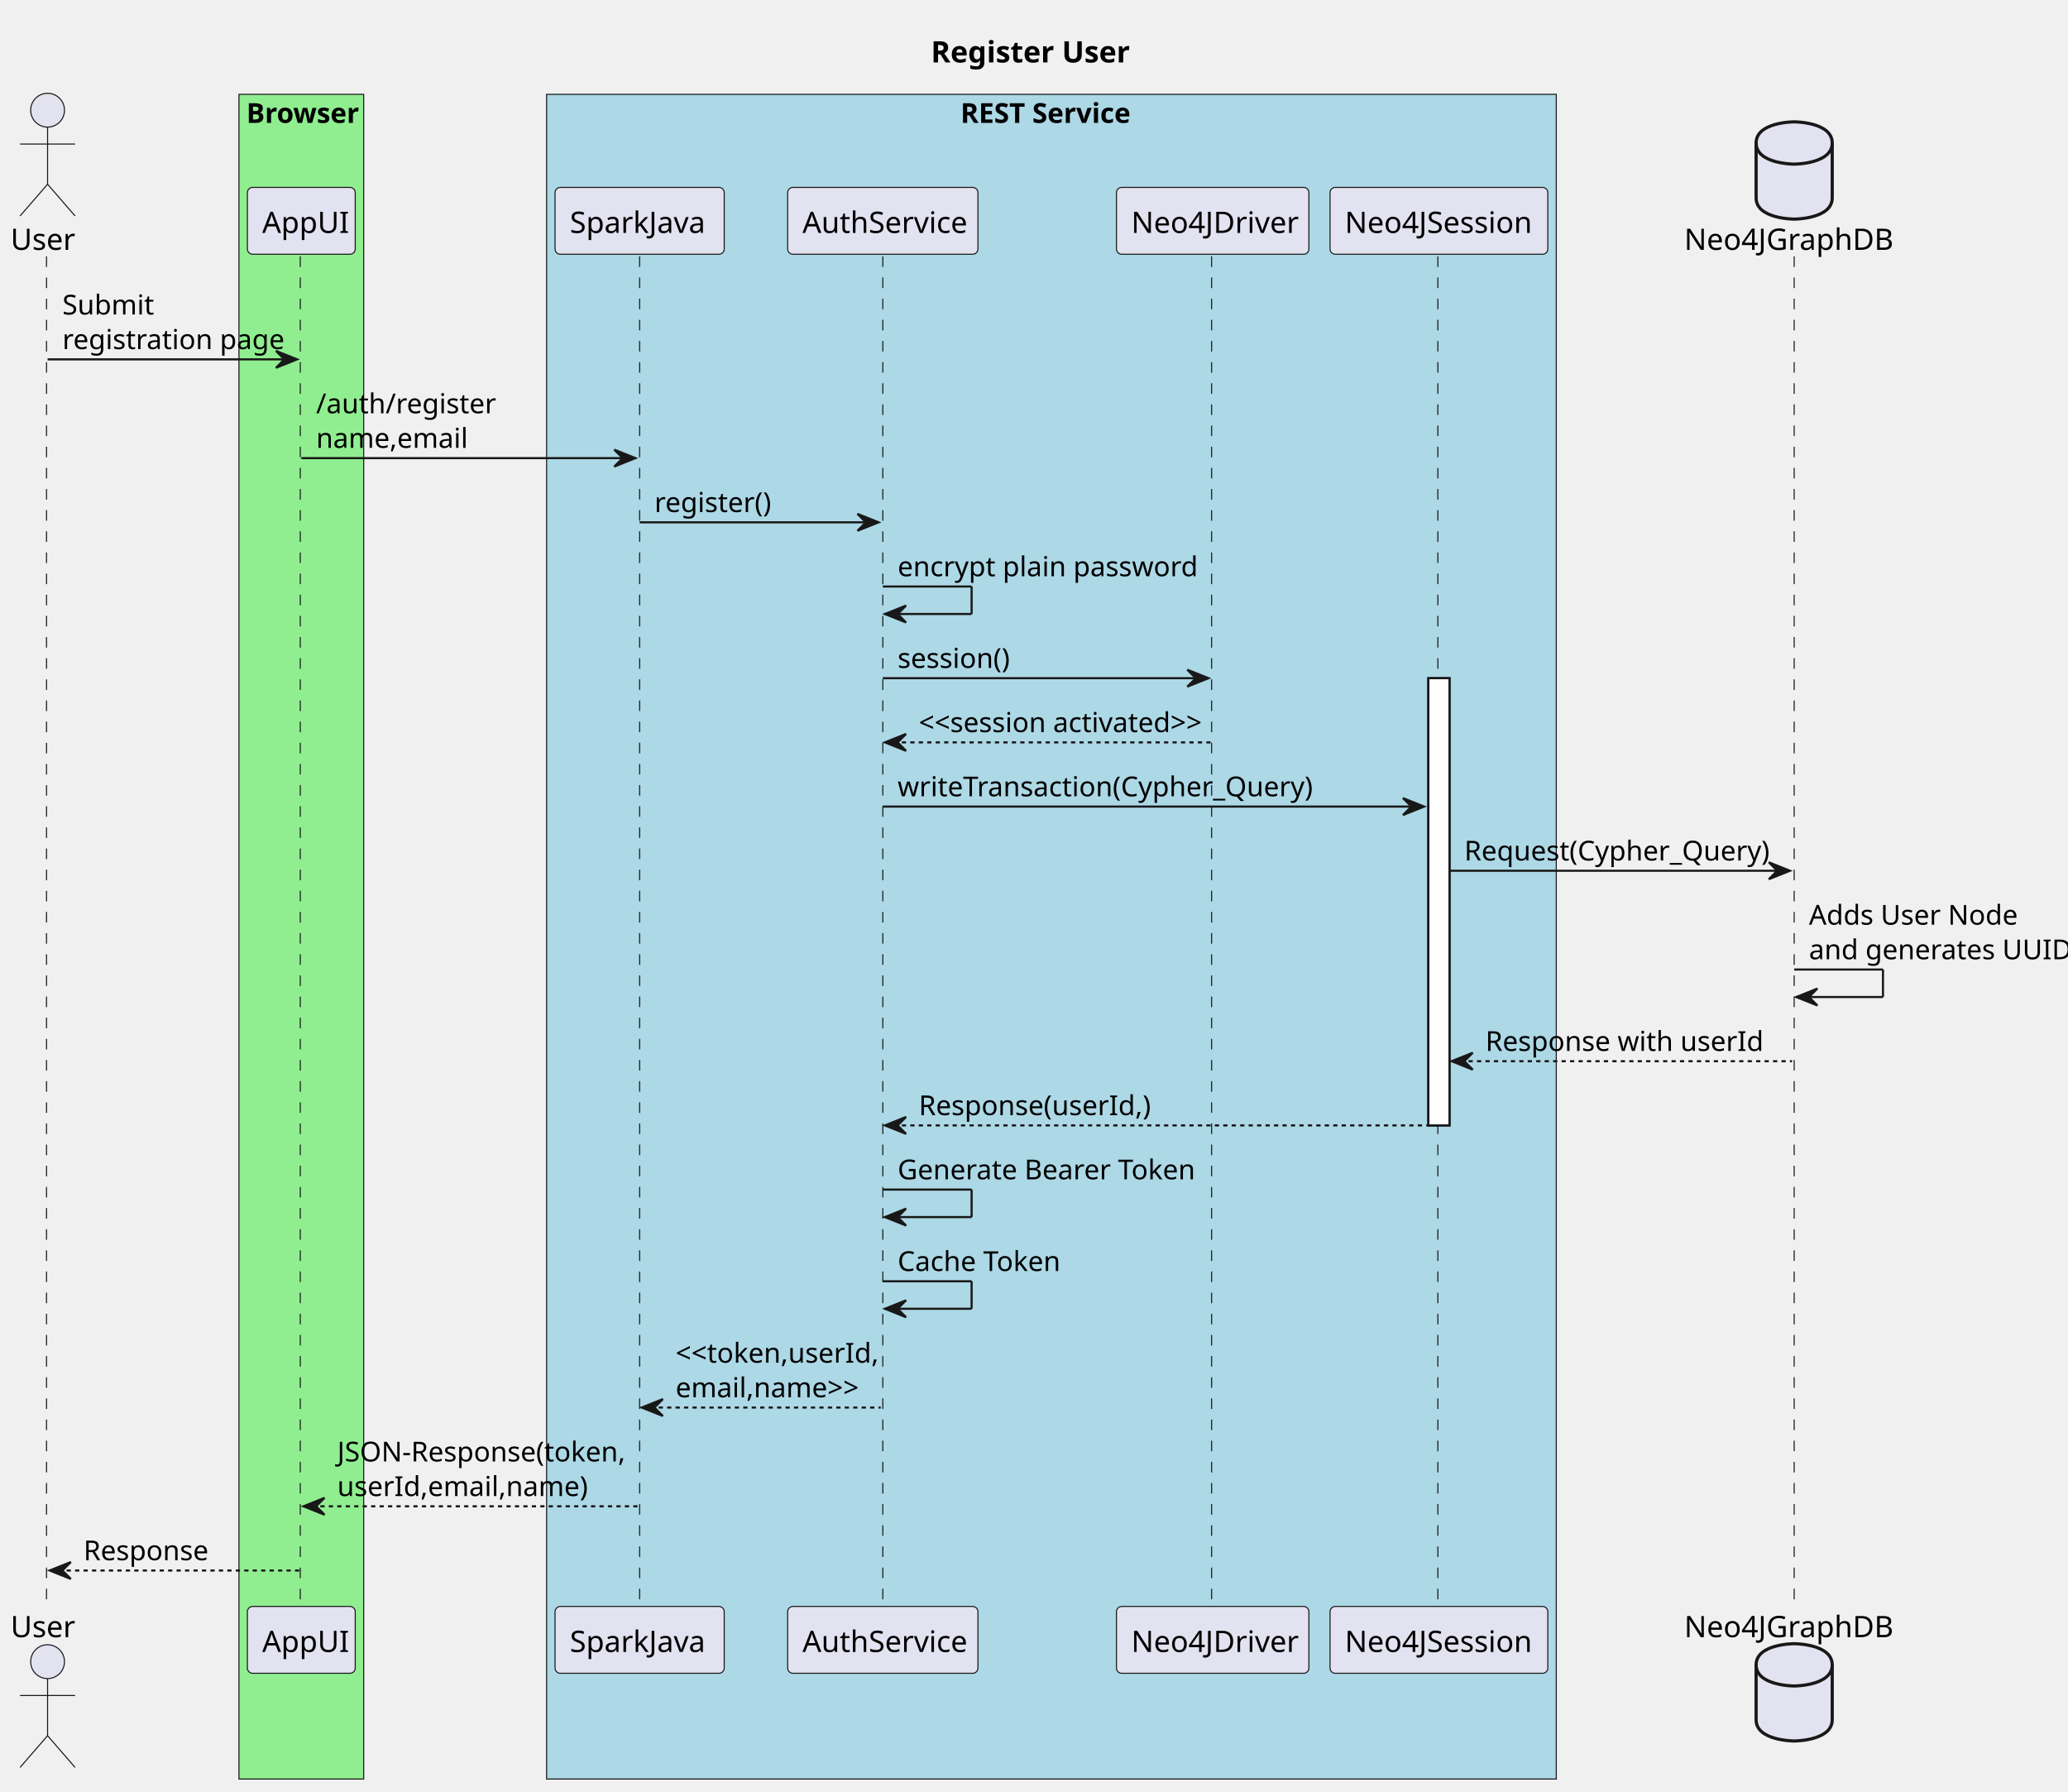
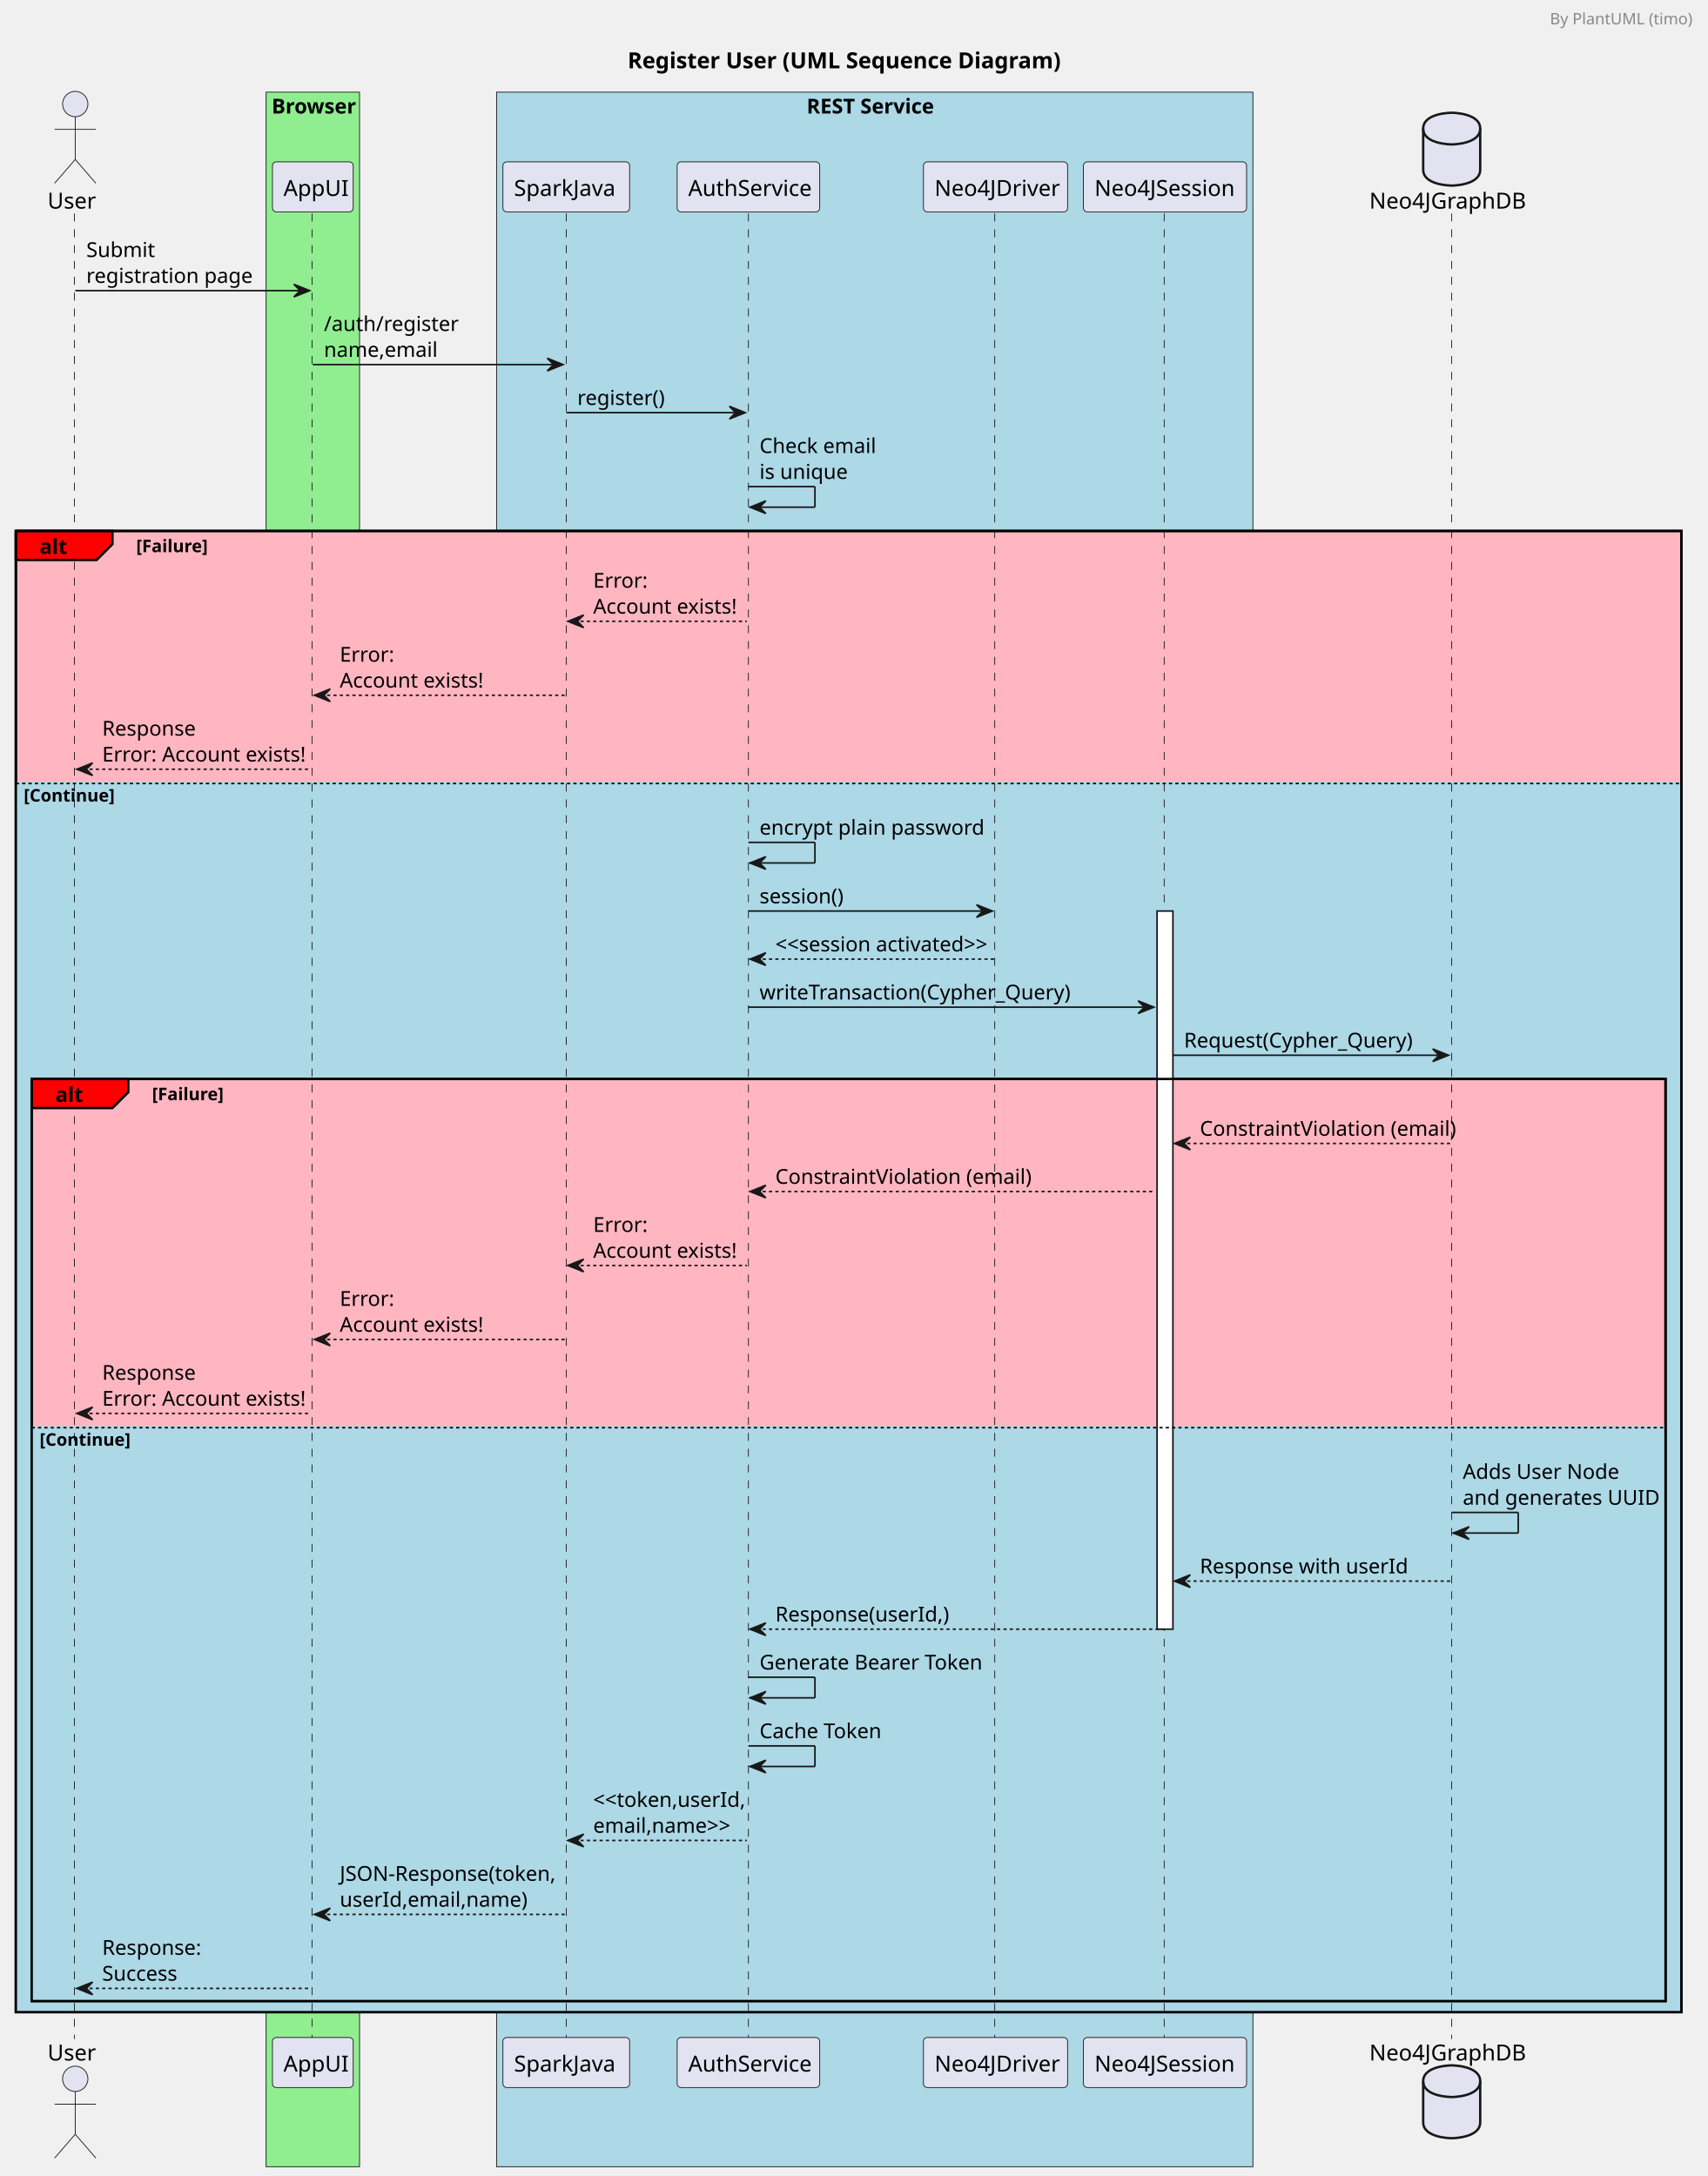
- <svg xmlns="http://www.w3.org/2000/svg" contentStyleType="text/css" height="847px" preserveAspectRatio="none" style="width:978px;height:847px;background:#FFFFFF;" version="1.1" viewBox="0 0 978 847" width="978px" zoomAndPan="magnify">
+ <svg xmlns="http://www.w3.org/2000/svg" contentStyleType="text/css" height="1374px" preserveAspectRatio="none" style="width:1078px;height:1374px;background:#FFFFFF;" version="1.1" viewBox="0 0 1078 1374" width="1078px" zoomAndPan="magnify">
  <defs />
  <g>
-     <rect height="27.609" style="stroke:#00000000;stroke-width:1.0;fill:none;" width="107" x="435.25" y="10" />
-     <text fill="#000000" font-family="sans-serif" font-size="14" font-weight="bold" lengthAdjust="spacing" textLength="97" x="440.25" y="29.533">Register User</text>
-     <rect fill="#90EE90" height="796.602" style="stroke:#181818;stroke-width:0.5;" width="59" x="113" y="44.609" />
-     <text fill="#000000" font-family="sans-serif" font-size="13" font-weight="bold" lengthAdjust="spacing" textLength="52" x="116.5" y="58.105">Browser</text>
-     <rect fill="#ADD8E6" height="796.602" style="stroke:#181818;stroke-width:0.5;" width="477.5" x="258.5" y="44.609" />
-     <text fill="#000000" font-family="sans-serif" font-size="13" font-weight="bold" lengthAdjust="spacing" textLength="86" x="454.25" y="58.105">REST Service</text>
-     <rect fill="#FFFFFF" height="211.461" style="stroke:#181818;stroke-width:1.0;" width="10" x="675.5" y="320.68" />
-     <line style="stroke:#181818;stroke-width:0.5;stroke-dasharray:5.0,5.0;" x1="22" x2="22" y1="121.219" y2="760.602" />
-     <line style="stroke:#181818;stroke-width:0.5;stroke-dasharray:5.0,5.0;" x1="142" x2="142" y1="121.219" y2="760.602" />
-     <line style="stroke:#181818;stroke-width:0.5;stroke-dasharray:5.0,5.0;" x1="302.5" x2="302.5" y1="121.219" y2="760.602" />
-     <line style="stroke:#181818;stroke-width:0.5;stroke-dasharray:5.0,5.0;" x1="417.5" x2="417.5" y1="121.219" y2="760.602" />
-     <line style="stroke:#181818;stroke-width:0.5;stroke-dasharray:5.0,5.0;" x1="573" x2="573" y1="121.219" y2="760.602" />
-     <line style="stroke:#181818;stroke-width:0.5;stroke-dasharray:5.0,5.0;" x1="680" x2="680" y1="121.219" y2="760.602" />
-     <line style="stroke:#181818;stroke-width:0.5;stroke-dasharray:5.0,5.0;" x1="848.5" x2="848.5" y1="121.219" y2="760.602" />
-     <text fill="#000000" font-family="sans-serif" font-size="14" lengthAdjust="spacing" textLength="29" x="5" y="118.143">User</text>
-     <ellipse cx="22.5" cy="52.109" fill="#E2E2F0" rx="8" ry="8" style="stroke:#181818;stroke-width:0.5;" />
-     <path d="M22.5,60.109 L22.5,87.109 M9.5,68.109 L35.5,68.109 M22.5,87.109 L9.5,102.109 M22.5,87.109 L35.5,102.109 " fill="none" style="stroke:#181818;stroke-width:0.5;" />
-     <text fill="#000000" font-family="sans-serif" font-size="14" lengthAdjust="spacing" textLength="29" x="5" y="774.135">User</text>
-     <ellipse cx="22.5" cy="785.711" fill="#E2E2F0" rx="8" ry="8" style="stroke:#181818;stroke-width:0.5;" />
-     <path d="M22.5,793.711 L22.5,820.711 M9.5,801.711 L35.5,801.711 M22.5,820.711 L9.5,835.711 M22.5,820.711 L35.5,835.711 " fill="none" style="stroke:#181818;stroke-width:0.5;" />
-     <rect fill="#E2E2F0" height="31.609" rx="2.5" ry="2.5" style="stroke:#181818;stroke-width:0.5;" width="51" x="117" y="88.609" />
-     <text fill="#000000" font-family="sans-serif" font-size="14" lengthAdjust="spacing" textLength="37" x="124" y="110.143">AppUI</text>
-     <rect fill="#E2E2F0" height="31.609" rx="2.5" ry="2.5" style="stroke:#181818;stroke-width:0.5;" width="51" x="117" y="759.602" />
-     <text fill="#000000" font-family="sans-serif" font-size="14" lengthAdjust="spacing" textLength="37" x="124" y="781.135">AppUI</text>
-     <rect fill="#E2E2F0" height="31.609" rx="2.5" ry="2.5" style="stroke:#181818;stroke-width:0.5;" width="80" x="262.5" y="88.609" />
-     <text fill="#000000" font-family="sans-serif" font-size="14" lengthAdjust="spacing" textLength="66" x="269.5" y="110.143">SparkJava</text>
-     <rect fill="#E2E2F0" height="31.609" rx="2.5" ry="2.5" style="stroke:#181818;stroke-width:0.5;" width="80" x="262.5" y="759.602" />
-     <text fill="#000000" font-family="sans-serif" font-size="14" lengthAdjust="spacing" textLength="66" x="269.5" y="781.135">SparkJava</text>
-     <rect fill="#E2E2F0" height="31.609" rx="2.5" ry="2.5" style="stroke:#181818;stroke-width:0.5;" width="90" x="372.5" y="88.609" />
-     <text fill="#000000" font-family="sans-serif" font-size="14" lengthAdjust="spacing" textLength="76" x="379.5" y="110.143">AuthService</text>
-     <rect fill="#E2E2F0" height="31.609" rx="2.5" ry="2.5" style="stroke:#181818;stroke-width:0.5;" width="90" x="372.5" y="759.602" />
-     <text fill="#000000" font-family="sans-serif" font-size="14" lengthAdjust="spacing" textLength="76" x="379.5" y="781.135">AuthService</text>
-     <rect fill="#E2E2F0" height="31.609" rx="2.5" ry="2.5" style="stroke:#181818;stroke-width:0.5;" width="91" x="528" y="88.609" />
-     <text fill="#000000" font-family="sans-serif" font-size="14" lengthAdjust="spacing" textLength="77" x="535" y="110.143">Neo4JDriver</text>
-     <rect fill="#E2E2F0" height="31.609" rx="2.5" ry="2.5" style="stroke:#181818;stroke-width:0.5;" width="91" x="528" y="759.602" />
-     <text fill="#000000" font-family="sans-serif" font-size="14" lengthAdjust="spacing" textLength="77" x="535" y="781.135">Neo4JDriver</text>
-     <rect fill="#E2E2F0" height="31.609" rx="2.5" ry="2.5" style="stroke:#181818;stroke-width:0.5;" width="103" x="629" y="88.609" />
-     <text fill="#000000" font-family="sans-serif" font-size="14" lengthAdjust="spacing" textLength="89" x="636" y="110.143">Neo4JSession</text>
-     <rect fill="#E2E2F0" height="31.609" rx="2.5" ry="2.5" style="stroke:#181818;stroke-width:0.5;" width="103" x="629" y="759.602" />
-     <text fill="#000000" font-family="sans-serif" font-size="14" lengthAdjust="spacing" textLength="89" x="636" y="781.135">Neo4JSession</text>
-     <text fill="#000000" font-family="sans-serif" font-size="14" lengthAdjust="spacing" textLength="98" x="796.5" y="118.143">Neo4JGraphDB</text>
-     <path d="M830.5,67.609 C830.5,57.609 848.5,57.609 848.5,57.609 C848.5,57.609 866.5,57.609 866.5,67.609 L866.5,93.609 C866.5,103.609 848.5,103.609 848.5,103.609 C848.5,103.609 830.5,103.609 830.5,93.609 L830.5,67.609 " fill="#E2E2F0" style="stroke:#181818;stroke-width:1.5;" />
-     <path d="M830.5,67.609 C830.5,77.609 848.5,77.609 848.5,77.609 C848.5,77.609 866.5,77.609 866.5,67.609 " fill="none" style="stroke:#181818;stroke-width:1.5;" />
-     <text fill="#000000" font-family="sans-serif" font-size="14" lengthAdjust="spacing" textLength="98" x="796.5" y="774.135">Neo4JGraphDB</text>
-     <path d="M830.5,787.211 C830.5,777.211 848.5,777.211 848.5,777.211 C848.5,777.211 866.5,777.211 866.5,787.211 L866.5,813.211 C866.5,823.211 848.5,823.211 848.5,823.211 C848.5,823.211 830.5,823.211 830.5,813.211 L830.5,787.211 " fill="#E2E2F0" style="stroke:#181818;stroke-width:1.5;" />
-     <path d="M830.5,787.211 C830.5,797.211 848.5,797.211 848.5,797.211 C848.5,797.211 866.5,797.211 866.5,787.211 " fill="none" style="stroke:#181818;stroke-width:1.5;" />
-     <rect fill="#FFFFFF" height="211.461" style="stroke:#181818;stroke-width:1.0;" width="10" x="675.5" y="320.68" />
-     <polygon fill="#181818" points="130.5,165.922,140.5,169.922,130.5,173.922,134.5,169.922" style="stroke:#181818;stroke-width:1.0;" />
-     <line style="stroke:#181818;stroke-width:1.0;" x1="22.5" x2="136.5" y1="169.922" y2="169.922" />
-     <text fill="#000000" font-family="sans-serif" font-size="13" lengthAdjust="spacing" textLength="41" x="29.5" y="148.714">Submit</text>
-     <text fill="#000000" font-family="sans-serif" font-size="13" lengthAdjust="spacing" textLength="96" x="29.5" y="165.065">registration page</text>
-     <polygon fill="#181818" points="290.5,212.625,300.5,216.625,290.5,220.625,294.5,216.625" style="stroke:#181818;stroke-width:1.0;" />
-     <line style="stroke:#181818;stroke-width:1.0;" x1="142.5" x2="296.5" y1="216.625" y2="216.625" />
-     <text fill="#000000" font-family="sans-serif" font-size="13" lengthAdjust="spacing" textLength="76" x="149.5" y="195.417">/auth/register</text>
-     <text fill="#000000" font-family="sans-serif" font-size="13" lengthAdjust="spacing" textLength="67" x="149.5" y="211.769">name,email</text>
-     <polygon fill="#181818" points="405.5,242.977,415.5,246.977,405.5,250.977,409.5,246.977" style="stroke:#181818;stroke-width:1.0;" />
-     <line style="stroke:#181818;stroke-width:1.0;" x1="302.5" x2="411.5" y1="246.977" y2="246.977" />
-     <text fill="#000000" font-family="sans-serif" font-size="13" lengthAdjust="spacing" textLength="51" x="309.5" y="242.12">register()</text>
-     <line style="stroke:#181818;stroke-width:1.0;" x1="417.5" x2="459.5" y1="277.328" y2="277.328" />
-     <line style="stroke:#181818;stroke-width:1.0;" x1="459.5" x2="459.5" y1="277.328" y2="290.328" />
-     <line style="stroke:#181818;stroke-width:1.0;" x1="418.5" x2="459.5" y1="290.328" y2="290.328" />
-     <polygon fill="#181818" points="428.5,286.328,418.5,290.328,428.5,294.328,424.5,290.328" style="stroke:#181818;stroke-width:1.0;" />
-     <text fill="#000000" font-family="sans-serif" font-size="13" lengthAdjust="spacing" textLength="133" x="424.5" y="272.472">encrypt plain password</text>
-     <polygon fill="#181818" points="561.5,316.68,571.5,320.68,561.5,324.68,565.5,320.68" style="stroke:#181818;stroke-width:1.0;" />
-     <line style="stroke:#181818;stroke-width:1.0;" x1="417.5" x2="567.5" y1="320.68" y2="320.68" />
-     <text fill="#000000" font-family="sans-serif" font-size="13" lengthAdjust="spacing" textLength="53" x="424.5" y="315.823">session()</text>
-     <polygon fill="#181818" points="428.5,347.031,418.5,351.031,428.5,355.031,424.5,351.031" style="stroke:#181818;stroke-width:1.0;" />
-     <line style="stroke:#181818;stroke-width:1.0;stroke-dasharray:2.0,2.0;" x1="422.5" x2="572.5" y1="351.031" y2="351.031" />
-     <text fill="#000000" font-family="sans-serif" font-size="13" lengthAdjust="spacing" textLength="132" x="434.5" y="346.175">&lt;&lt;session activated&gt;&gt;</text>
-     <polygon fill="#181818" points="663.5,377.383,673.5,381.383,663.5,385.383,667.5,381.383" style="stroke:#181818;stroke-width:1.0;" />
-     <line style="stroke:#181818;stroke-width:1.0;" x1="417.5" x2="669.5" y1="381.383" y2="381.383" />
-     <text fill="#000000" font-family="sans-serif" font-size="13" lengthAdjust="spacing" textLength="185" x="424.5" y="376.526">writeTransaction(Cypher_Query)</text>
-     <polygon fill="#181818" points="836.5,407.734,846.5,411.734,836.5,415.734,840.5,411.734" style="stroke:#181818;stroke-width:1.0;" />
-     <line style="stroke:#181818;stroke-width:1.0;" x1="685.5" x2="842.5" y1="411.734" y2="411.734" />
-     <text fill="#000000" font-family="sans-serif" font-size="13" lengthAdjust="spacing" textLength="139" x="692.5" y="406.878">Request(Cypher_Query)</text>
-     <line style="stroke:#181818;stroke-width:1.0;" x1="848.5" x2="890.5" y1="458.438" y2="458.438" />
-     <line style="stroke:#181818;stroke-width:1.0;" x1="890.5" x2="890.5" y1="458.438" y2="471.438" />
-     <line style="stroke:#181818;stroke-width:1.0;" x1="849.5" x2="890.5" y1="471.438" y2="471.438" />
-     <polygon fill="#181818" points="859.5,467.438,849.5,471.438,859.5,475.438,855.5,471.438" style="stroke:#181818;stroke-width:1.0;" />
-     <text fill="#000000" font-family="sans-serif" font-size="13" lengthAdjust="spacing" textLength="95" x="855.5" y="437.229">Adds User Node</text>
-     <text fill="#000000" font-family="sans-serif" font-size="13" lengthAdjust="spacing" textLength="116" x="855.5" y="453.581">and generates UUID</text>
-     <polygon fill="#181818" points="696.5,497.789,686.5,501.789,696.5,505.789,692.5,501.789" style="stroke:#181818;stroke-width:1.0;" />
-     <line style="stroke:#181818;stroke-width:1.0;stroke-dasharray:2.0,2.0;" x1="690.5" x2="847.5" y1="501.789" y2="501.789" />
-     <text fill="#000000" font-family="sans-serif" font-size="13" lengthAdjust="spacing" textLength="124" x="702.5" y="496.933">Response with userId</text>
-     <polygon fill="#181818" points="428.5,528.141,418.5,532.141,428.5,536.141,424.5,532.141" style="stroke:#181818;stroke-width:1.0;" />
-     <line style="stroke:#181818;stroke-width:1.0;stroke-dasharray:2.0,2.0;" x1="422.5" x2="679.5" y1="532.141" y2="532.141" />
-     <text fill="#000000" font-family="sans-serif" font-size="13" lengthAdjust="spacing" textLength="105" x="434.5" y="527.284">Response(userId,)</text>
-     <line style="stroke:#181818;stroke-width:1.0;" x1="417.5" x2="459.5" y1="562.492" y2="562.492" />
-     <line style="stroke:#181818;stroke-width:1.0;" x1="459.5" x2="459.5" y1="562.492" y2="575.492" />
-     <line style="stroke:#181818;stroke-width:1.0;" x1="418.5" x2="459.5" y1="575.492" y2="575.492" />
-     <polygon fill="#181818" points="428.5,571.492,418.5,575.492,428.5,579.492,424.5,575.492" style="stroke:#181818;stroke-width:1.0;" />
-     <text fill="#000000" font-family="sans-serif" font-size="13" lengthAdjust="spacing" textLength="134" x="424.5" y="557.636">Generate Bearer Token</text>
-     <line style="stroke:#181818;stroke-width:1.0;" x1="417.5" x2="459.5" y1="605.844" y2="605.844" />
-     <line style="stroke:#181818;stroke-width:1.0;" x1="459.5" x2="459.5" y1="605.844" y2="618.844" />
-     <line style="stroke:#181818;stroke-width:1.0;" x1="418.5" x2="459.5" y1="618.844" y2="618.844" />
-     <polygon fill="#181818" points="428.5,614.844,418.5,618.844,428.5,622.844,424.5,618.844" style="stroke:#181818;stroke-width:1.0;" />
-     <text fill="#000000" font-family="sans-serif" font-size="13" lengthAdjust="spacing" textLength="76" x="424.5" y="600.987">Cache Token</text>
-     <polygon fill="#181818" points="313.5,661.547,303.5,665.547,313.5,669.547,309.5,665.547" style="stroke:#181818;stroke-width:1.0;" />
-     <line style="stroke:#181818;stroke-width:1.0;stroke-dasharray:2.0,2.0;" x1="307.5" x2="416.5" y1="665.547" y2="665.547" />
-     <text fill="#000000" font-family="sans-serif" font-size="13" lengthAdjust="spacing" textLength="91" x="319.5" y="644.339">&lt;&lt;token,userId,</text>
-     <text fill="#000000" font-family="sans-serif" font-size="13" lengthAdjust="spacing" textLength="83" x="319.5" y="660.69">email,name&gt;&gt;</text>
-     <polygon fill="#181818" points="153.5,708.25,143.5,712.25,153.5,716.25,149.5,712.25" style="stroke:#181818;stroke-width:1.0;" />
-     <line style="stroke:#181818;stroke-width:1.0;stroke-dasharray:2.0,2.0;" x1="147.5" x2="301.5" y1="712.25" y2="712.25" />
-     <text fill="#000000" font-family="sans-serif" font-size="13" lengthAdjust="spacing" textLength="136" x="159.5" y="691.042">JSON-Response(token,</text>
-     <text fill="#000000" font-family="sans-serif" font-size="13" lengthAdjust="spacing" textLength="110" x="159.5" y="707.394">userId,email,name)</text>
-     <polygon fill="#181818" points="33.5,738.602,23.5,742.602,33.5,746.602,29.5,742.602" style="stroke:#181818;stroke-width:1.0;" />
-     <line style="stroke:#181818;stroke-width:1.0;stroke-dasharray:2.0,2.0;" x1="27.5" x2="141.5" y1="742.602" y2="742.602" />
-     <text fill="#000000" font-family="sans-serif" font-size="13" lengthAdjust="spacing" textLength="58" x="39.5" y="737.745">Response</text>
+     <rect height="27.609" style="stroke:#00000000;stroke-width:1.0;fill:none;" width="288" x="391.25" y="23.578" />
+     <text fill="#000000" font-family="sans-serif" font-size="14" font-weight="bold" lengthAdjust="spacing" textLength="278" x="396.25" y="43.111">Register User (UML Sequence Diagram)</text>
+     <rect fill="#90EE90" height="1309.953" style="stroke:#181818;stroke-width:0.5;" width="59" x="168" y="58.188" />
+     <text fill="#000000" font-family="sans-serif" font-size="13" font-weight="bold" lengthAdjust="spacing" textLength="52" x="171.5" y="71.683">Browser</text>
+     <rect fill="#ADD8E6" height="1309.953" style="stroke:#181818;stroke-width:0.5;" width="477.5" x="313.5" y="58.188" />
+     <text fill="#000000" font-family="sans-serif" font-size="13" font-weight="bold" lengthAdjust="spacing" textLength="86" x="509.25" y="71.683">REST Service</text>
+     <rect fill="#FFFFFF" height="453.461" style="stroke:#181818;stroke-width:1.0;" width="10" x="730.5" y="575.258" />
+     <rect fill="#FFB6C1" height="935.273" style="stroke:#000000;stroke-width:1.5;" width="1051.5" x="10" y="335.258" />
+     <rect fill="#ADD8E6" height="776.812" style="stroke:none;stroke-width:1.0;" width="1051.5" x="10" y="493.719" />
+     <rect fill="#FFB6C1" height="582.219" style="stroke:#000000;stroke-width:1.5;" width="1031.5" x="20" y="681.312" />
+     <rect fill="#ADD8E6" height="363.055" style="stroke:none;stroke-width:1.0;" width="1031.5" x="20" y="900.477" />
+     <line style="stroke:#181818;stroke-width:0.5;stroke-dasharray:5.0,5.0;" x1="47" x2="47" y1="134.797" y2="1287.531" />
+     <line style="stroke:#181818;stroke-width:0.5;stroke-dasharray:5.0,5.0;" x1="197" x2="197" y1="134.797" y2="1287.531" />
+     <line style="stroke:#181818;stroke-width:0.5;stroke-dasharray:5.0,5.0;" x1="357.5" x2="357.5" y1="134.797" y2="1287.531" />
+     <line style="stroke:#181818;stroke-width:0.5;stroke-dasharray:5.0,5.0;" x1="472.5" x2="472.5" y1="134.797" y2="1287.531" />
+     <line style="stroke:#181818;stroke-width:0.5;stroke-dasharray:5.0,5.0;" x1="628" x2="628" y1="134.797" y2="1287.531" />
+     <line style="stroke:#181818;stroke-width:0.5;stroke-dasharray:5.0,5.0;" x1="735" x2="735" y1="134.797" y2="1287.531" />
+     <line style="stroke:#181818;stroke-width:0.5;stroke-dasharray:5.0,5.0;" x1="916.5" x2="916.5" y1="134.797" y2="1287.531" />
+     <text fill="#000000" font-family="sans-serif" font-size="14" lengthAdjust="spacing" textLength="29" x="30" y="131.721">User</text>
+     <ellipse cx="47.5" cy="65.688" fill="#E2E2F0" rx="8" ry="8" style="stroke:#181818;stroke-width:0.5;" />
+     <path d="M47.5,73.688 L47.5,100.688 M34.5,81.688 L60.5,81.688 M47.5,100.688 L34.5,115.688 M47.5,100.688 L60.5,115.688 " fill="none" style="stroke:#181818;stroke-width:0.5;" />
+     <text fill="#000000" font-family="sans-serif" font-size="14" lengthAdjust="spacing" textLength="29" x="30" y="1301.064">User</text>
+     <ellipse cx="47.5" cy="1312.641" fill="#E2E2F0" rx="8" ry="8" style="stroke:#181818;stroke-width:0.5;" />
+     <path d="M47.5,1320.641 L47.5,1347.641 M34.5,1328.641 L60.5,1328.641 M47.5,1347.641 L34.5,1362.641 M47.5,1347.641 L60.5,1362.641 " fill="none" style="stroke:#181818;stroke-width:0.5;" />
+     <rect fill="#E2E2F0" height="31.609" rx="2.5" ry="2.5" style="stroke:#181818;stroke-width:0.5;" width="51" x="172" y="102.188" />
+     <text fill="#000000" font-family="sans-serif" font-size="14" lengthAdjust="spacing" textLength="37" x="179" y="123.721">AppUI</text>
+     <rect fill="#E2E2F0" height="31.609" rx="2.5" ry="2.5" style="stroke:#181818;stroke-width:0.5;" width="51" x="172" y="1286.531" />
+     <text fill="#000000" font-family="sans-serif" font-size="14" lengthAdjust="spacing" textLength="37" x="179" y="1308.064">AppUI</text>
+     <rect fill="#E2E2F0" height="31.609" rx="2.5" ry="2.5" style="stroke:#181818;stroke-width:0.5;" width="80" x="317.5" y="102.188" />
+     <text fill="#000000" font-family="sans-serif" font-size="14" lengthAdjust="spacing" textLength="66" x="324.5" y="123.721">SparkJava</text>
+     <rect fill="#E2E2F0" height="31.609" rx="2.5" ry="2.5" style="stroke:#181818;stroke-width:0.5;" width="80" x="317.5" y="1286.531" />
+     <text fill="#000000" font-family="sans-serif" font-size="14" lengthAdjust="spacing" textLength="66" x="324.5" y="1308.064">SparkJava</text>
+     <rect fill="#E2E2F0" height="31.609" rx="2.5" ry="2.5" style="stroke:#181818;stroke-width:0.5;" width="90" x="427.5" y="102.188" />
+     <text fill="#000000" font-family="sans-serif" font-size="14" lengthAdjust="spacing" textLength="76" x="434.5" y="123.721">AuthService</text>
+     <rect fill="#E2E2F0" height="31.609" rx="2.5" ry="2.5" style="stroke:#181818;stroke-width:0.5;" width="90" x="427.5" y="1286.531" />
+     <text fill="#000000" font-family="sans-serif" font-size="14" lengthAdjust="spacing" textLength="76" x="434.5" y="1308.064">AuthService</text>
+     <rect fill="#E2E2F0" height="31.609" rx="2.5" ry="2.5" style="stroke:#181818;stroke-width:0.5;" width="91" x="583" y="102.188" />
+     <text fill="#000000" font-family="sans-serif" font-size="14" lengthAdjust="spacing" textLength="77" x="590" y="123.721">Neo4JDriver</text>
+     <rect fill="#E2E2F0" height="31.609" rx="2.5" ry="2.5" style="stroke:#181818;stroke-width:0.5;" width="91" x="583" y="1286.531" />
+     <text fill="#000000" font-family="sans-serif" font-size="14" lengthAdjust="spacing" textLength="77" x="590" y="1308.064">Neo4JDriver</text>
+     <rect fill="#E2E2F0" height="31.609" rx="2.5" ry="2.5" style="stroke:#181818;stroke-width:0.5;" width="103" x="684" y="102.188" />
+     <text fill="#000000" font-family="sans-serif" font-size="14" lengthAdjust="spacing" textLength="89" x="691" y="123.721">Neo4JSession</text>
+     <rect fill="#E2E2F0" height="31.609" rx="2.5" ry="2.5" style="stroke:#181818;stroke-width:0.5;" width="103" x="684" y="1286.531" />
+     <text fill="#000000" font-family="sans-serif" font-size="14" lengthAdjust="spacing" textLength="89" x="691" y="1308.064">Neo4JSession</text>
+     <text fill="#000000" font-family="sans-serif" font-size="14" lengthAdjust="spacing" textLength="98" x="864.5" y="131.721">Neo4JGraphDB</text>
+     <path d="M898.5,81.188 C898.5,71.188 916.5,71.188 916.5,71.188 C916.5,71.188 934.5,71.188 934.5,81.188 L934.5,107.188 C934.5,117.188 916.5,117.188 916.5,117.188 C916.5,117.188 898.5,117.188 898.5,107.188 L898.5,81.188 " fill="#E2E2F0" style="stroke:#181818;stroke-width:1.5;" />
+     <path d="M898.5,81.188 C898.5,91.188 916.5,91.188 916.5,91.188 C916.5,91.188 934.5,91.188 934.5,81.188 " fill="none" style="stroke:#181818;stroke-width:1.5;" />
+     <text fill="#000000" font-family="sans-serif" font-size="14" lengthAdjust="spacing" textLength="98" x="864.5" y="1301.064">Neo4JGraphDB</text>
+     <path d="M898.5,1314.141 C898.5,1304.141 916.5,1304.141 916.5,1304.141 C916.5,1304.141 934.5,1304.141 934.5,1314.141 L934.5,1340.141 C934.5,1350.141 916.5,1350.141 916.5,1350.141 C916.5,1350.141 898.5,1350.141 898.5,1340.141 L898.5,1314.141 " fill="#E2E2F0" style="stroke:#181818;stroke-width:1.5;" />
+     <path d="M898.5,1314.141 C898.5,1324.141 916.5,1324.141 916.5,1324.141 C916.5,1324.141 934.5,1324.141 934.5,1314.141 " fill="none" style="stroke:#181818;stroke-width:1.5;" />
+     <rect fill="#FFFFFF" height="453.461" style="stroke:#181818;stroke-width:1.0;" width="10" x="730.5" y="575.258" />
+     <polygon fill="#181818" points="185.5,179.5,195.5,183.5,185.5,187.5,189.5,183.5" style="stroke:#181818;stroke-width:1.0;" />
+     <line style="stroke:#181818;stroke-width:1.0;" x1="47.5" x2="191.5" y1="183.5" y2="183.5" />
+     <text fill="#000000" font-family="sans-serif" font-size="13" lengthAdjust="spacing" textLength="41" x="54.5" y="162.292">Submit</text>
+     <text fill="#000000" font-family="sans-serif" font-size="13" lengthAdjust="spacing" textLength="96" x="54.5" y="178.644">registration page</text>
+     <polygon fill="#181818" points="345.5,226.203,355.5,230.203,345.5,234.203,349.5,230.203" style="stroke:#181818;stroke-width:1.0;" />
+     <line style="stroke:#181818;stroke-width:1.0;" x1="197.5" x2="351.5" y1="230.203" y2="230.203" />
+     <text fill="#000000" font-family="sans-serif" font-size="13" lengthAdjust="spacing" textLength="76" x="204.5" y="208.995">/auth/register</text>
+     <text fill="#000000" font-family="sans-serif" font-size="13" lengthAdjust="spacing" textLength="67" x="204.5" y="225.347">name,email</text>
+     <polygon fill="#181818" points="460.5,256.555,470.5,260.555,460.5,264.555,464.5,260.555" style="stroke:#181818;stroke-width:1.0;" />
+     <line style="stroke:#181818;stroke-width:1.0;" x1="357.5" x2="466.5" y1="260.555" y2="260.555" />
+     <text fill="#000000" font-family="sans-serif" font-size="13" lengthAdjust="spacing" textLength="51" x="364.5" y="255.698">register()</text>
+     <line style="stroke:#181818;stroke-width:1.0;" x1="472.5" x2="514.5" y1="307.258" y2="307.258" />
+     <line style="stroke:#181818;stroke-width:1.0;" x1="514.5" x2="514.5" y1="307.258" y2="320.258" />
+     <line style="stroke:#181818;stroke-width:1.0;" x1="473.5" x2="514.5" y1="320.258" y2="320.258" />
+     <polygon fill="#181818" points="483.5,316.258,473.5,320.258,483.5,324.258,479.5,320.258" style="stroke:#181818;stroke-width:1.0;" />
+     <text fill="#000000" font-family="sans-serif" font-size="13" lengthAdjust="spacing" textLength="72" x="479.5" y="286.05">Check email</text>
+     <text fill="#000000" font-family="sans-serif" font-size="13" lengthAdjust="spacing" textLength="52" x="479.5" y="302.401">is unique</text>
+     <path d="M10,335.258 L71,335.258 L71,343.609 L61,353.609 L10,353.609 L10,335.258 " fill="#FF0000" style="stroke:#000000;stroke-width:1.5;" />
+     <rect fill="none" height="935.273" style="stroke:#000000;stroke-width:1.5;" width="1051.5" x="10" y="335.258" />
+     <text fill="#000000" font-family="sans-serif" font-size="13" font-weight="bold" lengthAdjust="spacing" textLength="16" x="25" y="349.753">alt</text>
+     <text fill="#000000" font-family="sans-serif" font-size="11" font-weight="bold" lengthAdjust="spacing" textLength="45" x="86" y="348.677">[Failure]</text>
+     <polygon fill="#181818" points="368.5,388.312,358.5,392.312,368.5,396.312,364.5,392.312" style="stroke:#181818;stroke-width:1.0;" />
+     <line style="stroke:#181818;stroke-width:1.0;stroke-dasharray:2.0,2.0;" x1="362.5" x2="471.5" y1="392.312" y2="392.312" />
+     <text fill="#000000" font-family="sans-serif" font-size="13" lengthAdjust="spacing" textLength="32" x="374.5" y="371.104">Error:</text>
+     <text fill="#000000" font-family="sans-serif" font-size="13" lengthAdjust="spacing" textLength="90" x="374.5" y="387.456">Account exists!</text>
+     <polygon fill="#181818" points="208.5,435.016,198.5,439.016,208.5,443.016,204.5,439.016" style="stroke:#181818;stroke-width:1.0;" />
+     <line style="stroke:#181818;stroke-width:1.0;stroke-dasharray:2.0,2.0;" x1="202.5" x2="356.5" y1="439.016" y2="439.016" />
+     <text fill="#000000" font-family="sans-serif" font-size="13" lengthAdjust="spacing" textLength="32" x="214.5" y="417.808">Error:</text>
+     <text fill="#000000" font-family="sans-serif" font-size="13" lengthAdjust="spacing" textLength="90" x="214.5" y="434.159">Account exists!</text>
+     <polygon fill="#181818" points="58.5,481.719,48.5,485.719,58.5,489.719,54.5,485.719" style="stroke:#181818;stroke-width:1.0;" />
+     <line style="stroke:#181818;stroke-width:1.0;stroke-dasharray:2.0,2.0;" x1="52.5" x2="196.5" y1="485.719" y2="485.719" />
+     <text fill="#000000" font-family="sans-serif" font-size="13" lengthAdjust="spacing" textLength="58" x="64.5" y="464.511">Response</text>
+     <text fill="#000000" font-family="sans-serif" font-size="13" lengthAdjust="spacing" textLength="126" x="64.5" y="480.862">Error: Account exists!</text>
+     <line style="stroke:#000000;stroke-width:1.0;stroke-dasharray:2.0,2.0;" x1="10" x2="1061.5" y1="494.719" y2="494.719" />
+     <text fill="#000000" font-family="sans-serif" font-size="11" font-weight="bold" lengthAdjust="spacing" textLength="58" x="15" y="506.138">[Continue]</text>
+     <line style="stroke:#181818;stroke-width:1.0;" x1="472.5" x2="514.5" y1="531.906" y2="531.906" />
+     <line style="stroke:#181818;stroke-width:1.0;" x1="514.5" x2="514.5" y1="531.906" y2="544.906" />
+     <line style="stroke:#181818;stroke-width:1.0;" x1="473.5" x2="514.5" y1="544.906" y2="544.906" />
+     <polygon fill="#181818" points="483.5,540.906,473.5,544.906,483.5,548.906,479.5,544.906" style="stroke:#181818;stroke-width:1.0;" />
+     <text fill="#000000" font-family="sans-serif" font-size="13" lengthAdjust="spacing" textLength="133" x="479.5" y="527.05">encrypt plain password</text>
+     <polygon fill="#181818" points="616.5,571.258,626.5,575.258,616.5,579.258,620.5,575.258" style="stroke:#181818;stroke-width:1.0;" />
+     <line style="stroke:#181818;stroke-width:1.0;" x1="472.5" x2="622.5" y1="575.258" y2="575.258" />
+     <text fill="#000000" font-family="sans-serif" font-size="13" lengthAdjust="spacing" textLength="53" x="479.5" y="570.401">session()</text>
+     <polygon fill="#181818" points="483.5,601.609,473.5,605.609,483.5,609.609,479.5,605.609" style="stroke:#181818;stroke-width:1.0;" />
+     <line style="stroke:#181818;stroke-width:1.0;stroke-dasharray:2.0,2.0;" x1="477.5" x2="627.5" y1="605.609" y2="605.609" />
+     <text fill="#000000" font-family="sans-serif" font-size="13" lengthAdjust="spacing" textLength="132" x="489.5" y="600.753">&lt;&lt;session activated&gt;&gt;</text>
+     <polygon fill="#181818" points="718.5,631.961,728.5,635.961,718.5,639.961,722.5,635.961" style="stroke:#181818;stroke-width:1.0;" />
+     <line style="stroke:#181818;stroke-width:1.0;" x1="472.5" x2="724.5" y1="635.961" y2="635.961" />
+     <text fill="#000000" font-family="sans-serif" font-size="13" lengthAdjust="spacing" textLength="185" x="479.5" y="631.105">writeTransaction(Cypher_Query)</text>
+     <polygon fill="#181818" points="904.5,662.312,914.5,666.312,904.5,670.312,908.5,666.312" style="stroke:#181818;stroke-width:1.0;" />
+     <line style="stroke:#181818;stroke-width:1.0;" x1="740.5" x2="910.5" y1="666.312" y2="666.312" />
+     <text fill="#000000" font-family="sans-serif" font-size="13" lengthAdjust="spacing" textLength="139" x="747.5" y="661.456">Request(Cypher_Query)</text>
+     <path d="M20,681.312 L81,681.312 L81,689.664 L71,699.664 L20,699.664 L20,681.312 " fill="#FF0000" style="stroke:#000000;stroke-width:1.5;" />
+     <rect fill="none" height="582.219" style="stroke:#000000;stroke-width:1.5;" width="1031.5" x="20" y="681.312" />
+     <text fill="#000000" font-family="sans-serif" font-size="13" font-weight="bold" lengthAdjust="spacing" textLength="16" x="35" y="695.808">alt</text>
+     <text fill="#000000" font-family="sans-serif" font-size="11" font-weight="bold" lengthAdjust="spacing" textLength="45" x="96" y="694.731">[Failure]</text>
+     <polygon fill="#181818" points="751.5,718.016,741.5,722.016,751.5,726.016,747.5,722.016" style="stroke:#181818;stroke-width:1.0;" />
+     <line style="stroke:#181818;stroke-width:1.0;stroke-dasharray:2.0,2.0;" x1="745.5" x2="915.5" y1="722.016" y2="722.016" />
+     <text fill="#000000" font-family="sans-serif" font-size="13" lengthAdjust="spacing" textLength="152" x="757.5" y="717.159">ConstraintViolation (email)</text>
+     <polygon fill="#181818" points="483.5,748.367,473.5,752.367,483.5,756.367,479.5,752.367" style="stroke:#181818;stroke-width:1.0;" />
+     <line style="stroke:#181818;stroke-width:1.0;stroke-dasharray:2.0,2.0;" x1="477.5" x2="729.5" y1="752.367" y2="752.367" />
+     <text fill="#000000" font-family="sans-serif" font-size="13" lengthAdjust="spacing" textLength="152" x="489.5" y="747.511">ConstraintViolation (email)</text>
+     <polygon fill="#181818" points="368.5,795.07,358.5,799.07,368.5,803.07,364.5,799.07" style="stroke:#181818;stroke-width:1.0;" />
+     <line style="stroke:#181818;stroke-width:1.0;stroke-dasharray:2.0,2.0;" x1="362.5" x2="471.5" y1="799.07" y2="799.07" />
+     <text fill="#000000" font-family="sans-serif" font-size="13" lengthAdjust="spacing" textLength="32" x="374.5" y="777.862">Error:</text>
+     <text fill="#000000" font-family="sans-serif" font-size="13" lengthAdjust="spacing" textLength="90" x="374.5" y="794.214">Account exists!</text>
+     <polygon fill="#181818" points="208.5,841.773,198.5,845.773,208.5,849.773,204.5,845.773" style="stroke:#181818;stroke-width:1.0;" />
+     <line style="stroke:#181818;stroke-width:1.0;stroke-dasharray:2.0,2.0;" x1="202.5" x2="356.5" y1="845.773" y2="845.773" />
+     <text fill="#000000" font-family="sans-serif" font-size="13" lengthAdjust="spacing" textLength="32" x="214.5" y="824.565">Error:</text>
+     <text fill="#000000" font-family="sans-serif" font-size="13" lengthAdjust="spacing" textLength="90" x="214.5" y="840.917">Account exists!</text>
+     <polygon fill="#181818" points="58.5,888.477,48.5,892.477,58.5,896.477,54.5,892.477" style="stroke:#181818;stroke-width:1.0;" />
+     <line style="stroke:#181818;stroke-width:1.0;stroke-dasharray:2.0,2.0;" x1="52.5" x2="196.5" y1="892.477" y2="892.477" />
+     <text fill="#000000" font-family="sans-serif" font-size="13" lengthAdjust="spacing" textLength="58" x="64.5" y="871.269">Response</text>
+     <text fill="#000000" font-family="sans-serif" font-size="13" lengthAdjust="spacing" textLength="126" x="64.5" y="887.62">Error: Account exists!</text>
+     <line style="stroke:#000000;stroke-width:1.0;stroke-dasharray:2.0,2.0;" x1="20" x2="1051.5" y1="901.477" y2="901.477" />
+     <text fill="#000000" font-family="sans-serif" font-size="11" font-weight="bold" lengthAdjust="spacing" textLength="58" x="25" y="912.895">[Continue]</text>
+     <line style="stroke:#181818;stroke-width:1.0;" x1="916.5" x2="958.5" y1="955.016" y2="955.016" />
+     <line style="stroke:#181818;stroke-width:1.0;" x1="958.5" x2="958.5" y1="955.016" y2="968.016" />
+     <line style="stroke:#181818;stroke-width:1.0;" x1="917.5" x2="958.5" y1="968.016" y2="968.016" />
+     <polygon fill="#181818" points="927.5,964.016,917.5,968.016,927.5,972.016,923.5,968.016" style="stroke:#181818;stroke-width:1.0;" />
+     <text fill="#000000" font-family="sans-serif" font-size="13" lengthAdjust="spacing" textLength="95" x="923.5" y="933.808">Adds User Node</text>
+     <text fill="#000000" font-family="sans-serif" font-size="13" lengthAdjust="spacing" textLength="116" x="923.5" y="950.159">and generates UUID</text>
+     <polygon fill="#181818" points="751.5,994.367,741.5,998.367,751.5,1002.367,747.5,998.367" style="stroke:#181818;stroke-width:1.0;" />
+     <line style="stroke:#181818;stroke-width:1.0;stroke-dasharray:2.0,2.0;" x1="745.5" x2="915.5" y1="998.367" y2="998.367" />
+     <text fill="#000000" font-family="sans-serif" font-size="13" lengthAdjust="spacing" textLength="124" x="757.5" y="993.511">Response with userId</text>
+     <polygon fill="#181818" points="483.5,1024.719,473.5,1028.719,483.5,1032.719,479.5,1028.719" style="stroke:#181818;stroke-width:1.0;" />
+     <line style="stroke:#181818;stroke-width:1.0;stroke-dasharray:2.0,2.0;" x1="477.5" x2="734.5" y1="1028.719" y2="1028.719" />
+     <text fill="#000000" font-family="sans-serif" font-size="13" lengthAdjust="spacing" textLength="105" x="489.5" y="1023.862">Response(userId,)</text>
+     <line style="stroke:#181818;stroke-width:1.0;" x1="472.5" x2="514.5" y1="1059.07" y2="1059.07" />
+     <line style="stroke:#181818;stroke-width:1.0;" x1="514.5" x2="514.5" y1="1059.07" y2="1072.07" />
+     <line style="stroke:#181818;stroke-width:1.0;" x1="473.5" x2="514.5" y1="1072.07" y2="1072.07" />
+     <polygon fill="#181818" points="483.5,1068.07,473.5,1072.07,483.5,1076.07,479.5,1072.07" style="stroke:#181818;stroke-width:1.0;" />
+     <text fill="#000000" font-family="sans-serif" font-size="13" lengthAdjust="spacing" textLength="134" x="479.5" y="1054.214">Generate Bearer Token</text>
+     <line style="stroke:#181818;stroke-width:1.0;" x1="472.5" x2="514.5" y1="1102.422" y2="1102.422" />
+     <line style="stroke:#181818;stroke-width:1.0;" x1="514.5" x2="514.5" y1="1102.422" y2="1115.422" />
+     <line style="stroke:#181818;stroke-width:1.0;" x1="473.5" x2="514.5" y1="1115.422" y2="1115.422" />
+     <polygon fill="#181818" points="483.5,1111.422,473.5,1115.422,483.5,1119.422,479.5,1115.422" style="stroke:#181818;stroke-width:1.0;" />
+     <text fill="#000000" font-family="sans-serif" font-size="13" lengthAdjust="spacing" textLength="76" x="479.5" y="1097.565">Cache Token</text>
+     <polygon fill="#181818" points="368.5,1158.125,358.5,1162.125,368.5,1166.125,364.5,1162.125" style="stroke:#181818;stroke-width:1.0;" />
+     <line style="stroke:#181818;stroke-width:1.0;stroke-dasharray:2.0,2.0;" x1="362.5" x2="471.5" y1="1162.125" y2="1162.125" />
+     <text fill="#000000" font-family="sans-serif" font-size="13" lengthAdjust="spacing" textLength="91" x="374.5" y="1140.917">&lt;&lt;token,userId,</text>
+     <text fill="#000000" font-family="sans-serif" font-size="13" lengthAdjust="spacing" textLength="83" x="374.5" y="1157.269">email,name&gt;&gt;</text>
+     <polygon fill="#181818" points="208.5,1204.828,198.5,1208.828,208.5,1212.828,204.5,1208.828" style="stroke:#181818;stroke-width:1.0;" />
+     <line style="stroke:#181818;stroke-width:1.0;stroke-dasharray:2.0,2.0;" x1="202.5" x2="356.5" y1="1208.828" y2="1208.828" />
+     <text fill="#000000" font-family="sans-serif" font-size="13" lengthAdjust="spacing" textLength="136" x="214.5" y="1187.62">JSON-Response(token,</text>
+     <text fill="#000000" font-family="sans-serif" font-size="13" lengthAdjust="spacing" textLength="110" x="214.5" y="1203.972">userId,email,name)</text>
+     <polygon fill="#181818" points="58.5,1251.531,48.5,1255.531,58.5,1259.531,54.5,1255.531" style="stroke:#181818;stroke-width:1.0;" />
+     <line style="stroke:#181818;stroke-width:1.0;stroke-dasharray:2.0,2.0;" x1="52.5" x2="196.5" y1="1255.531" y2="1255.531" />
+     <text fill="#000000" font-family="sans-serif" font-size="13" lengthAdjust="spacing" textLength="62" x="64.5" y="1234.323">Response:</text>
+     <text fill="#000000" font-family="sans-serif" font-size="13" lengthAdjust="spacing" textLength="51" x="64.5" y="1250.675">Success</text>
+     <rect height="12.578" style="stroke:#00000000;stroke-width:1.0;fill:none;" width="92" x="978.5" y="5" />
+     <text fill="#888888" font-family="sans-serif" font-size="10" lengthAdjust="spacing" textLength="92" x="978.5" y="15.381">By PlantUML (timo)</text>
  </g>
</svg>
